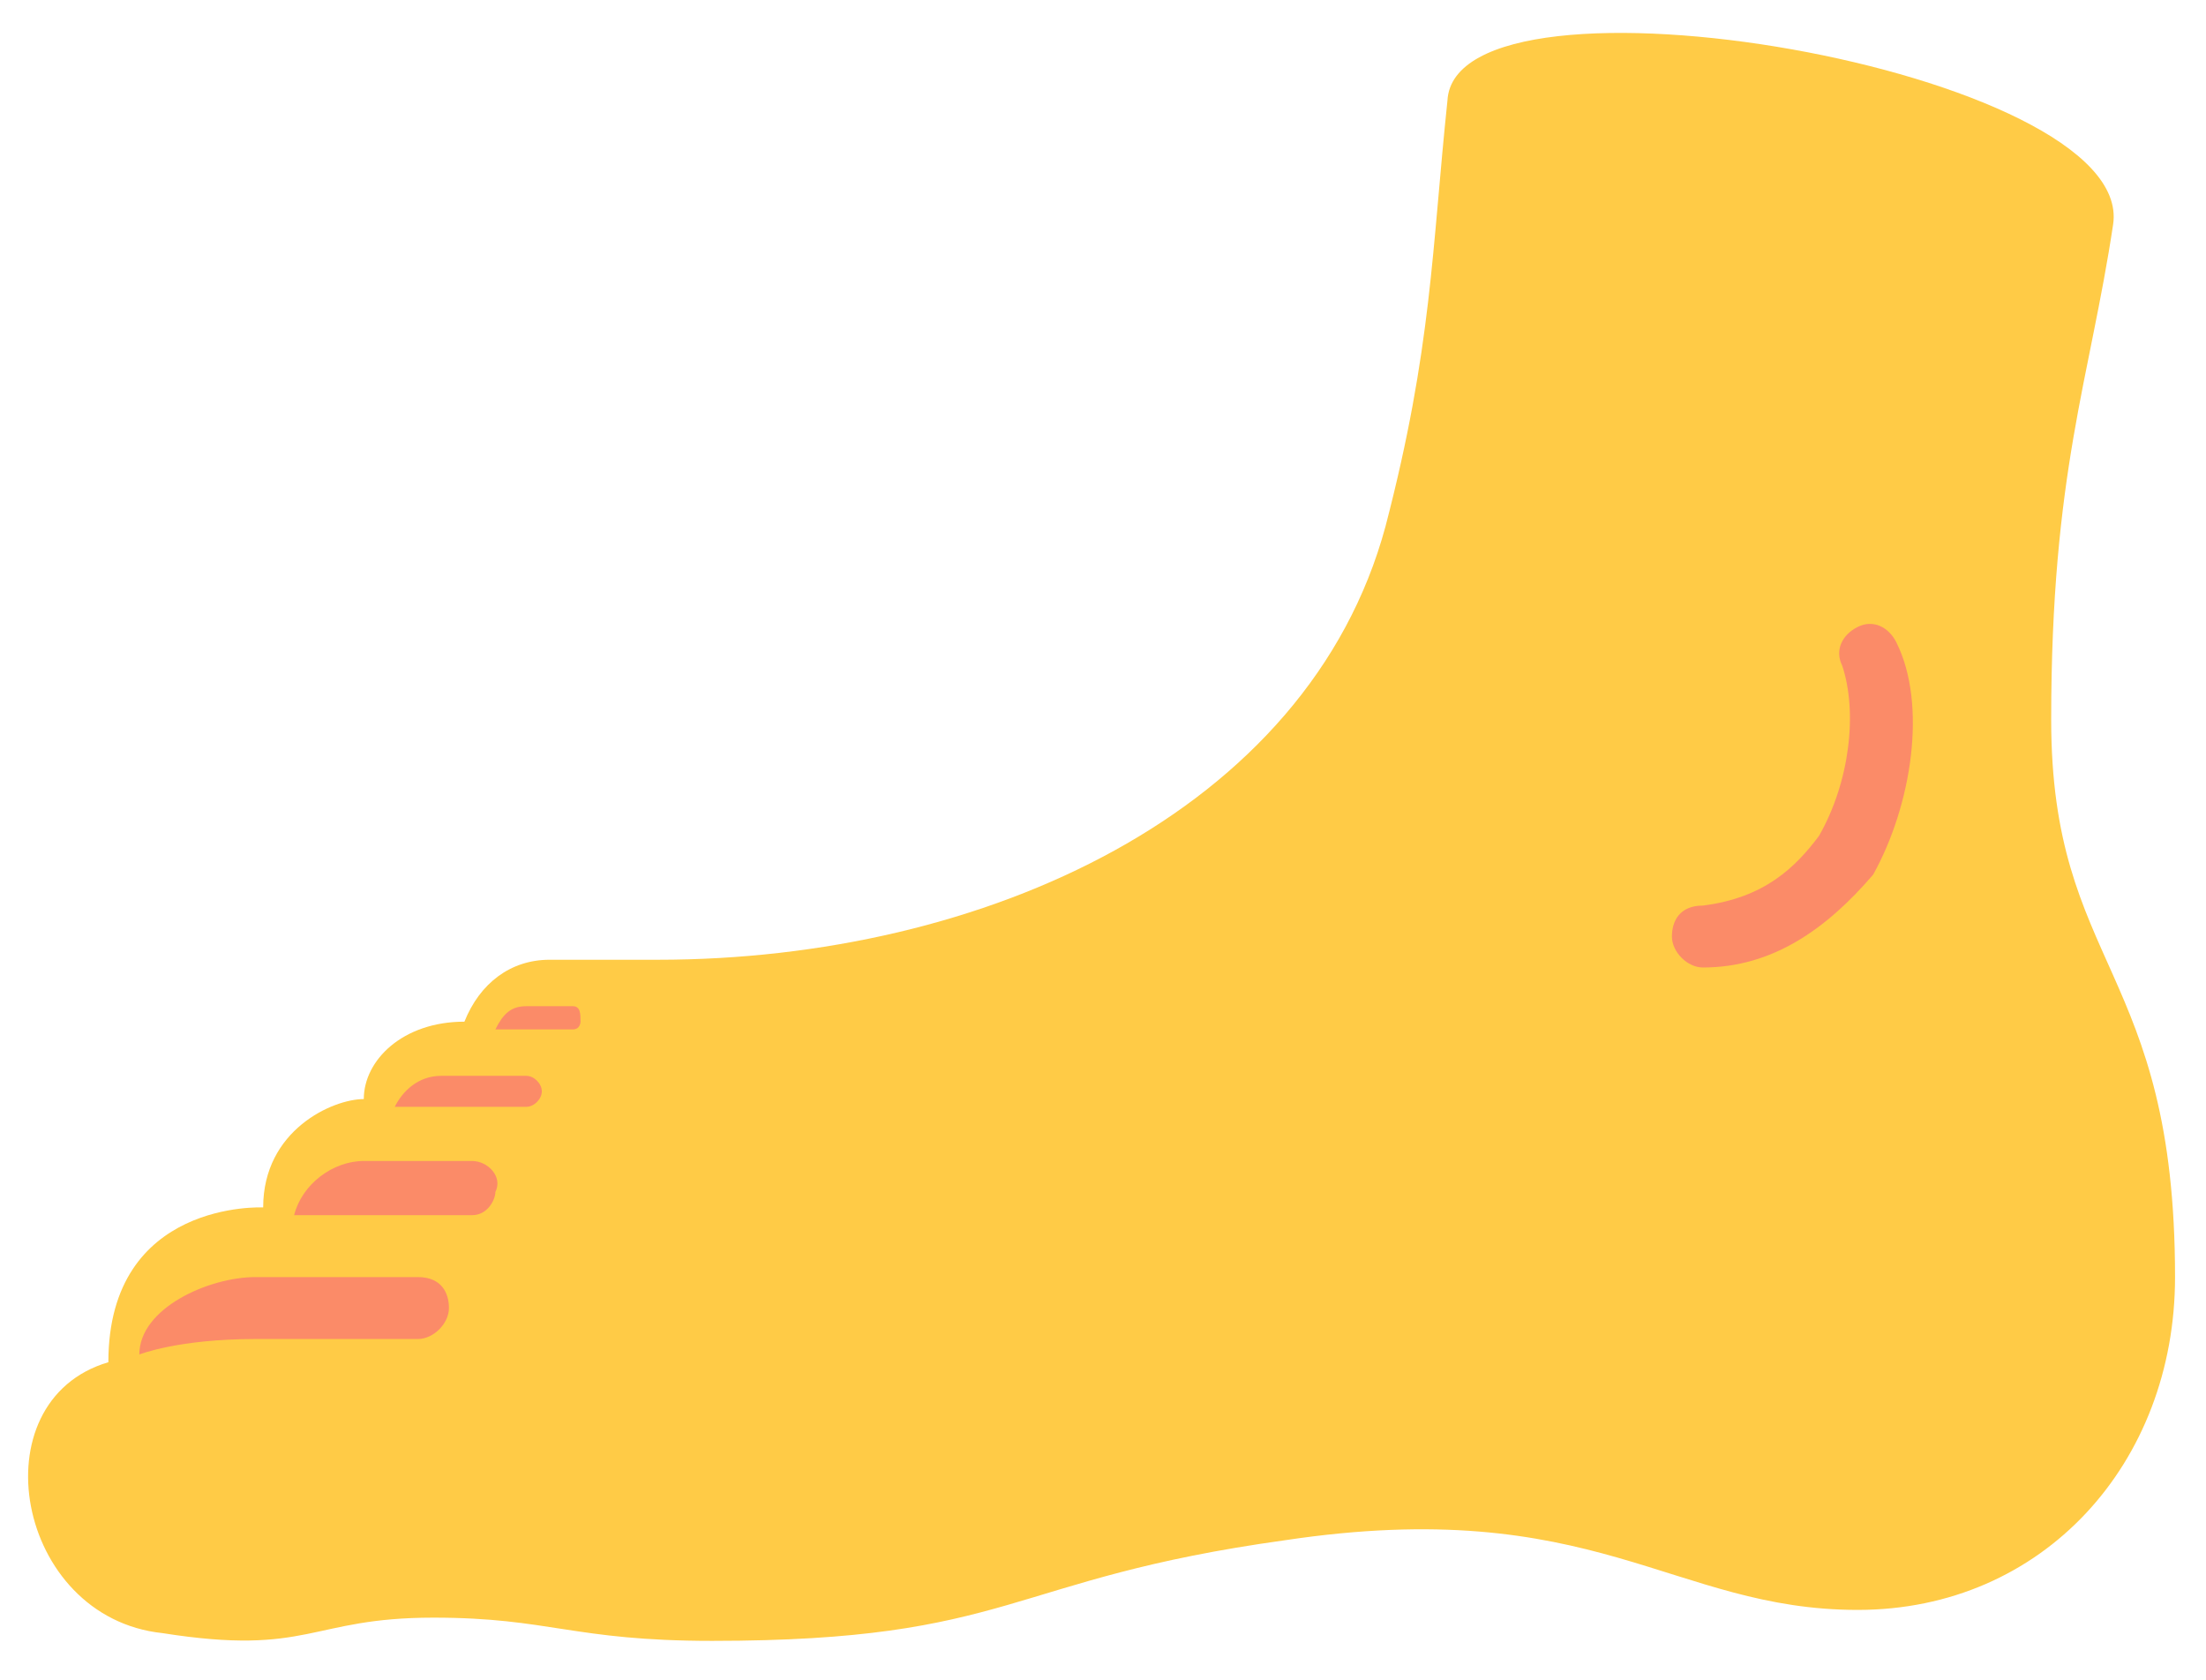
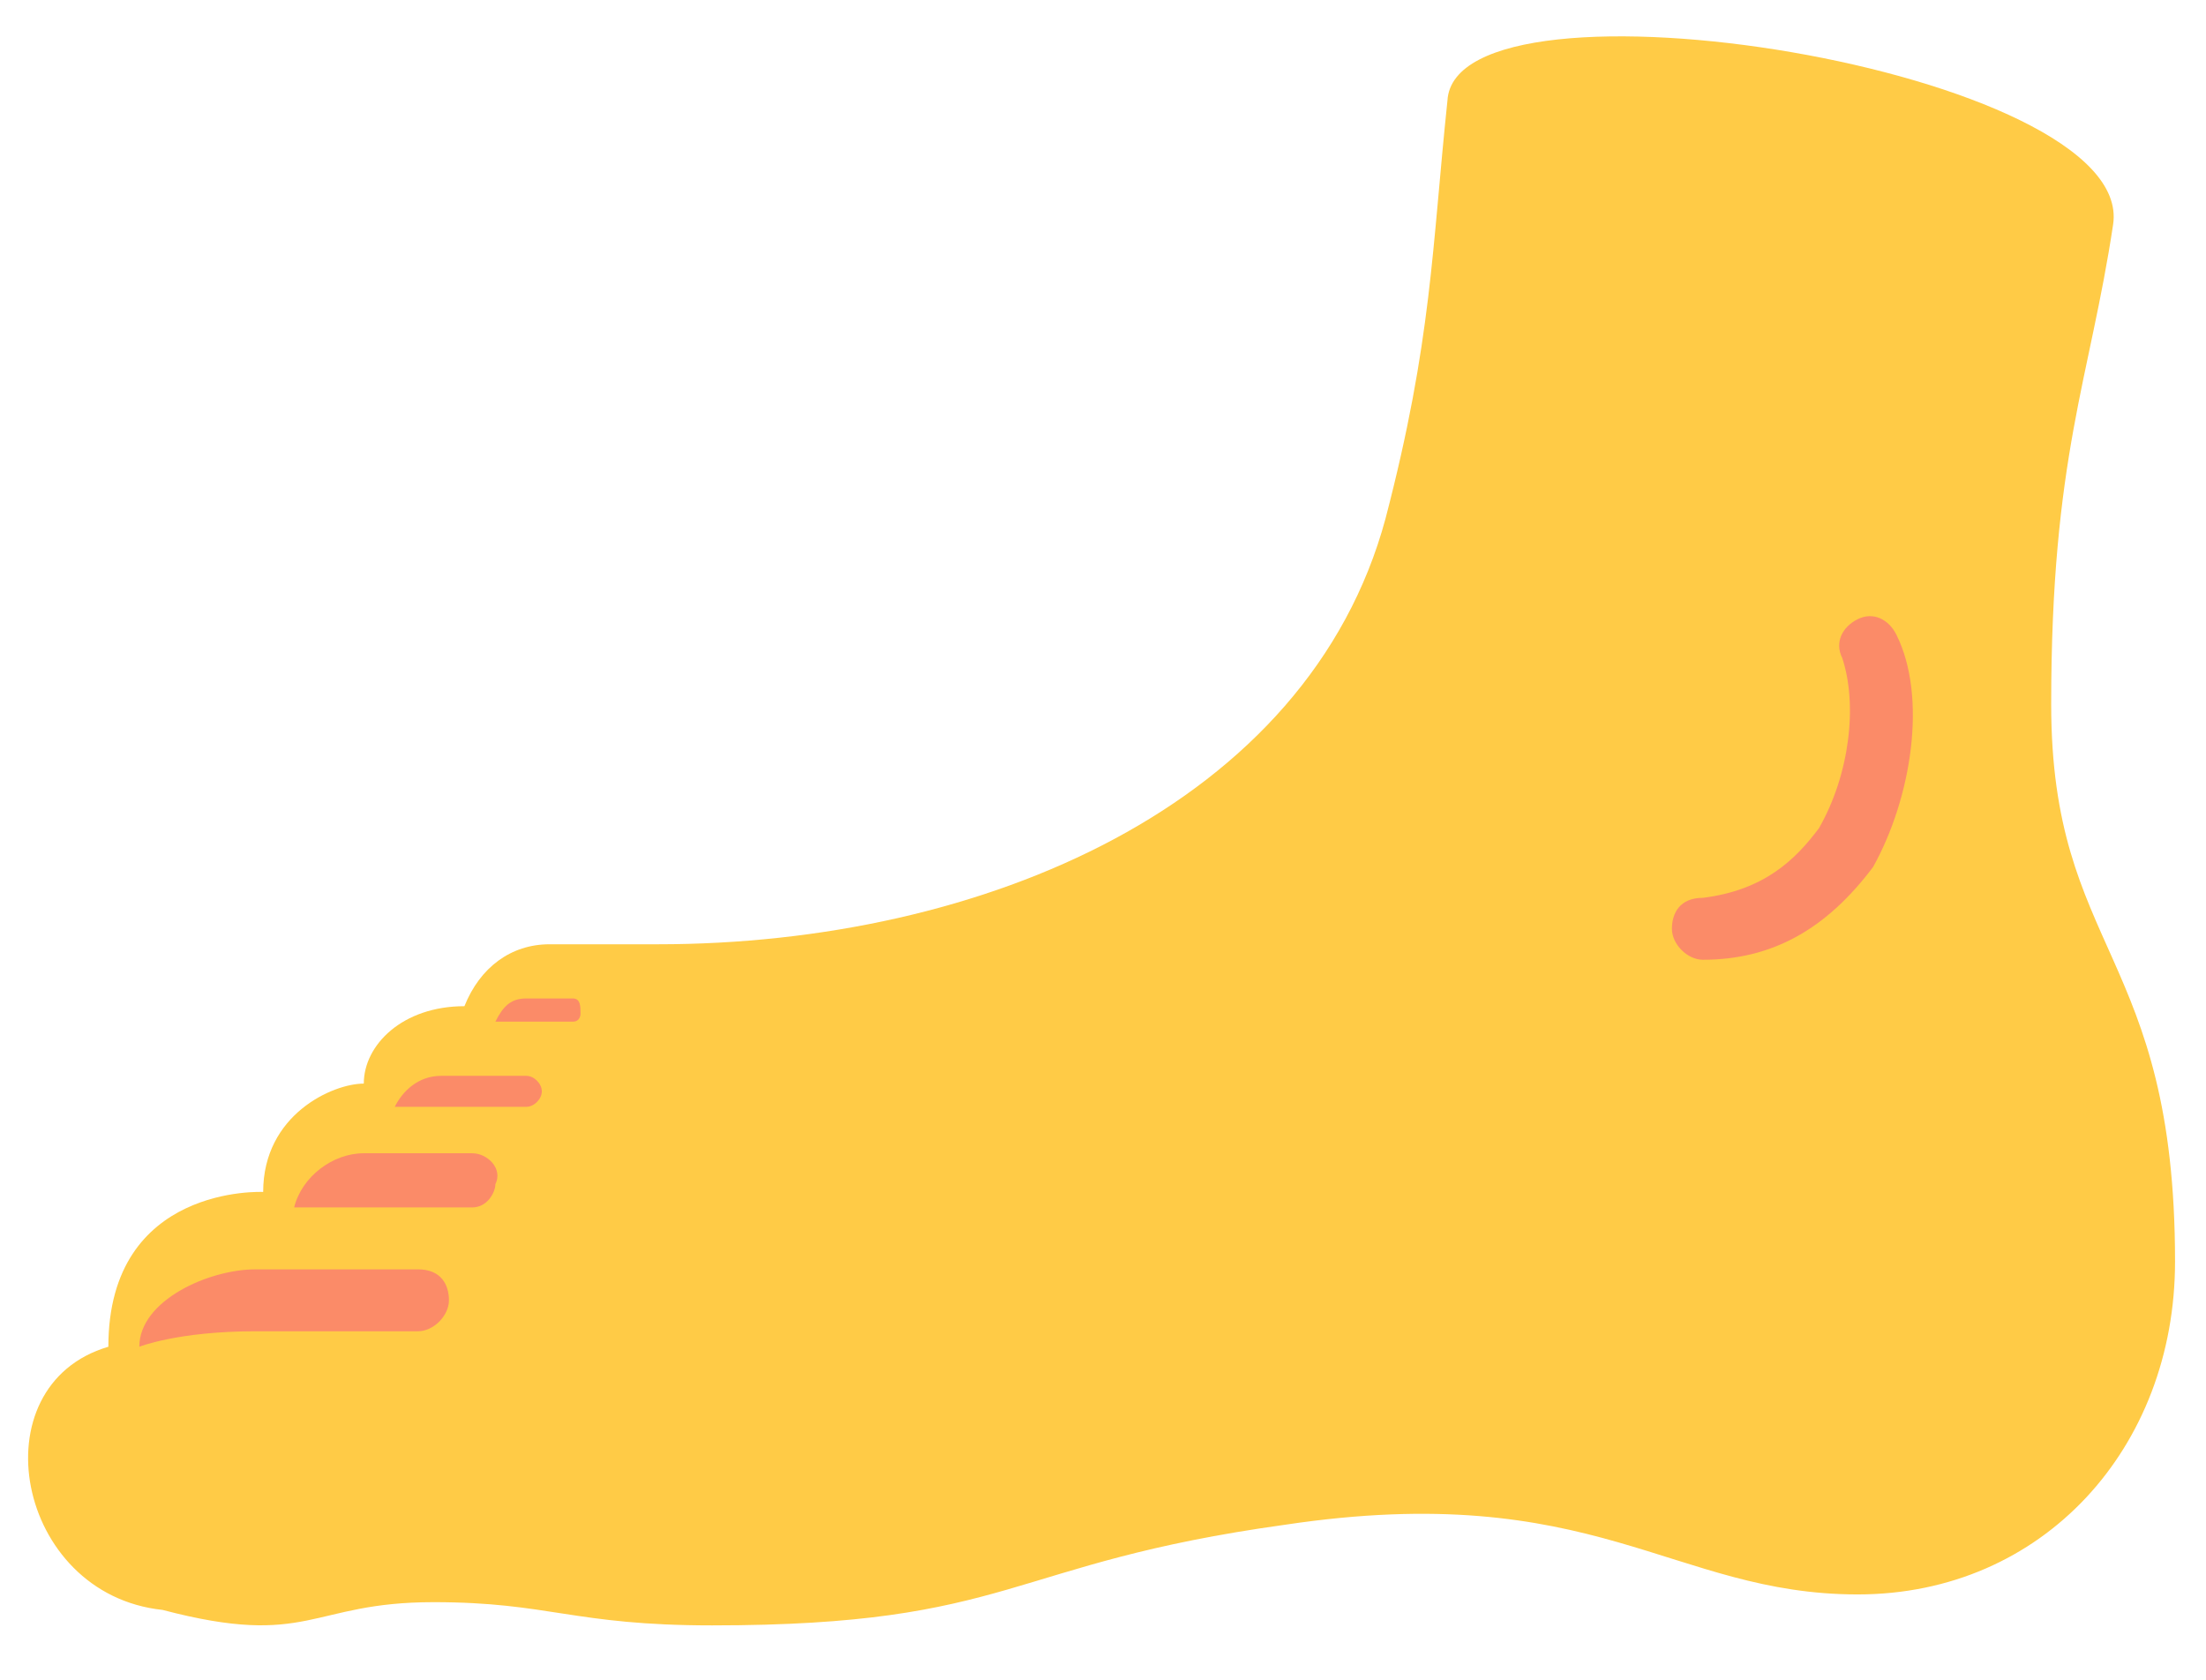
<svg xmlns="http://www.w3.org/2000/svg" version="1.1" id="Calque_1" x="0px" y="0px" viewBox="0 0 28.5 21.7" style="enable-background:new 0 0 28.5 21.7;" xml:space="preserve">
  <style type="text/css">
	.st0{fill:#FFCB46;}
	.st1{fill:#FB8B68;}
</style>
-   <path class="st0" d="M27.3,2.9c0.3-2-8.5-3.5-8.6-1.6c-0.2,1.9-0.2,3.2-0.8,5.5c-1,3.7-5.2,5.6-9.4,5.6H7.1c-0.5,0-0.9,0.3-1.1,0.8  c-0.8,0-1.3,0.5-1.3,1c-0.4,0-1.3,0.4-1.3,1.4c0,0-2-0.1-2,2l0,0c-1.7,0.5-1.2,3.3,0.7,3.5C4,21.4,4,20.9,5.6,20.9  c1.5,0,1.8,0.3,3.6,0.3c3.9,0,3.8-0.8,7.4-1.3c4-0.6,5,0.9,7.4,0.9s4.1-1.9,4.1-4.3c0-4-1.6-4-1.6-7.2S27,4.9,27.3,2.9z" />
-   <path class="st1" d="M22,12.5c-0.2,0-0.4-0.2-0.4-0.4s0.1-0.4,0.4-0.4c0.8-0.1,1.2-0.5,1.5-0.9c0.4-0.7,0.5-1.6,0.3-2.2  c-0.1-0.2,0-0.4,0.2-0.5s0.4,0,0.5,0.2c0.4,0.8,0.2,2.1-0.3,3C23.6,12,22.9,12.5,22,12.5L22,12.5z M5.4,16.5H3.3  c-0.6,0-1.5,0.4-1.5,1c0,0,0.5-0.2,1.5-0.2h2.1c0.2,0,0.4-0.2,0.4-0.4C5.8,16.7,5.7,16.5,5.4,16.5z M6.1,15H4.7  c-0.4,0-0.8,0.3-0.9,0.7h2.3c0.2,0,0.3-0.2,0.3-0.3C6.5,15.2,6.3,15,6.1,15z M6.8,13.9H5.7c-0.3,0-0.5,0.2-0.6,0.4h1.7  c0.1,0,0.2-0.1,0.2-0.2S6.9,13.9,6.8,13.9z M7.4,13H6.8c-0.2,0-0.3,0.1-0.4,0.3h1c0.1,0,0.1-0.1,0.1-0.1C7.5,13.1,7.5,13,7.4,13z" />
+   <path class="st0" d="M27.3,2.9c0.3-2-8.5-3.4-8.6-1.6c-0.2,1.9-0.2,3.1-0.8,5.4c-1,3.7-5.2,5.5-9.4,5.5H7.1c-0.5,0-0.9,0.3-1.1,0.8  c-0.8,0-1.3,0.5-1.3,1c-0.4,0-1.3,0.4-1.3,1.4c0,0-2-0.1-2,2l0,0c-1.7,0.5-1.2,3.2,0.7,3.4C4,21.3,4,20.7,5.6,20.7  c1.5,0,1.8,0.3,3.6,0.3c3.9,0,3.8-0.8,7.4-1.3c4-0.6,5,0.9,7.4,0.9s4.1-1.9,4.1-4.3c0-4-1.6-4-1.6-7.2S27,4.9,27.3,2.9z" />
+   <path class="st1" d="M22,12.4c-0.2,0-0.4-0.2-0.4-0.4s0.1-0.4,0.4-0.4c0.8-0.1,1.2-0.5,1.5-0.9c0.4-0.7,0.5-1.6,0.3-2.2  c-0.1-0.2,0-0.4,0.2-0.5c0.2-0.1,0.4,0,0.5,0.2c0.4,0.8,0.2,2.1-0.3,3C23.6,12,22.9,12.4,22,12.4L22,12.4z M5.4,16.4H3.3  c-0.6,0-1.5,0.4-1.5,1c0,0,0.5-0.2,1.5-0.2h2.1c0.2,0,0.4-0.2,0.4-0.4C5.8,16.6,5.7,16.4,5.4,16.4z M6.1,14.9H4.7  c-0.4,0-0.8,0.3-0.9,0.7h2.3c0.2,0,0.3-0.2,0.3-0.3C6.5,15.1,6.3,14.9,6.1,14.9z M6.8,13.9H5.7c-0.3,0-0.5,0.2-0.6,0.4h1.7  c0.1,0,0.2-0.1,0.2-0.2S6.9,13.9,6.8,13.9z M7.4,12.9H6.8c-0.2,0-0.3,0.1-0.4,0.3h1c0.1,0,0.1-0.1,0.1-0.1C7.5,13,7.5,12.9,7.4,12.9  z" />
</svg>
